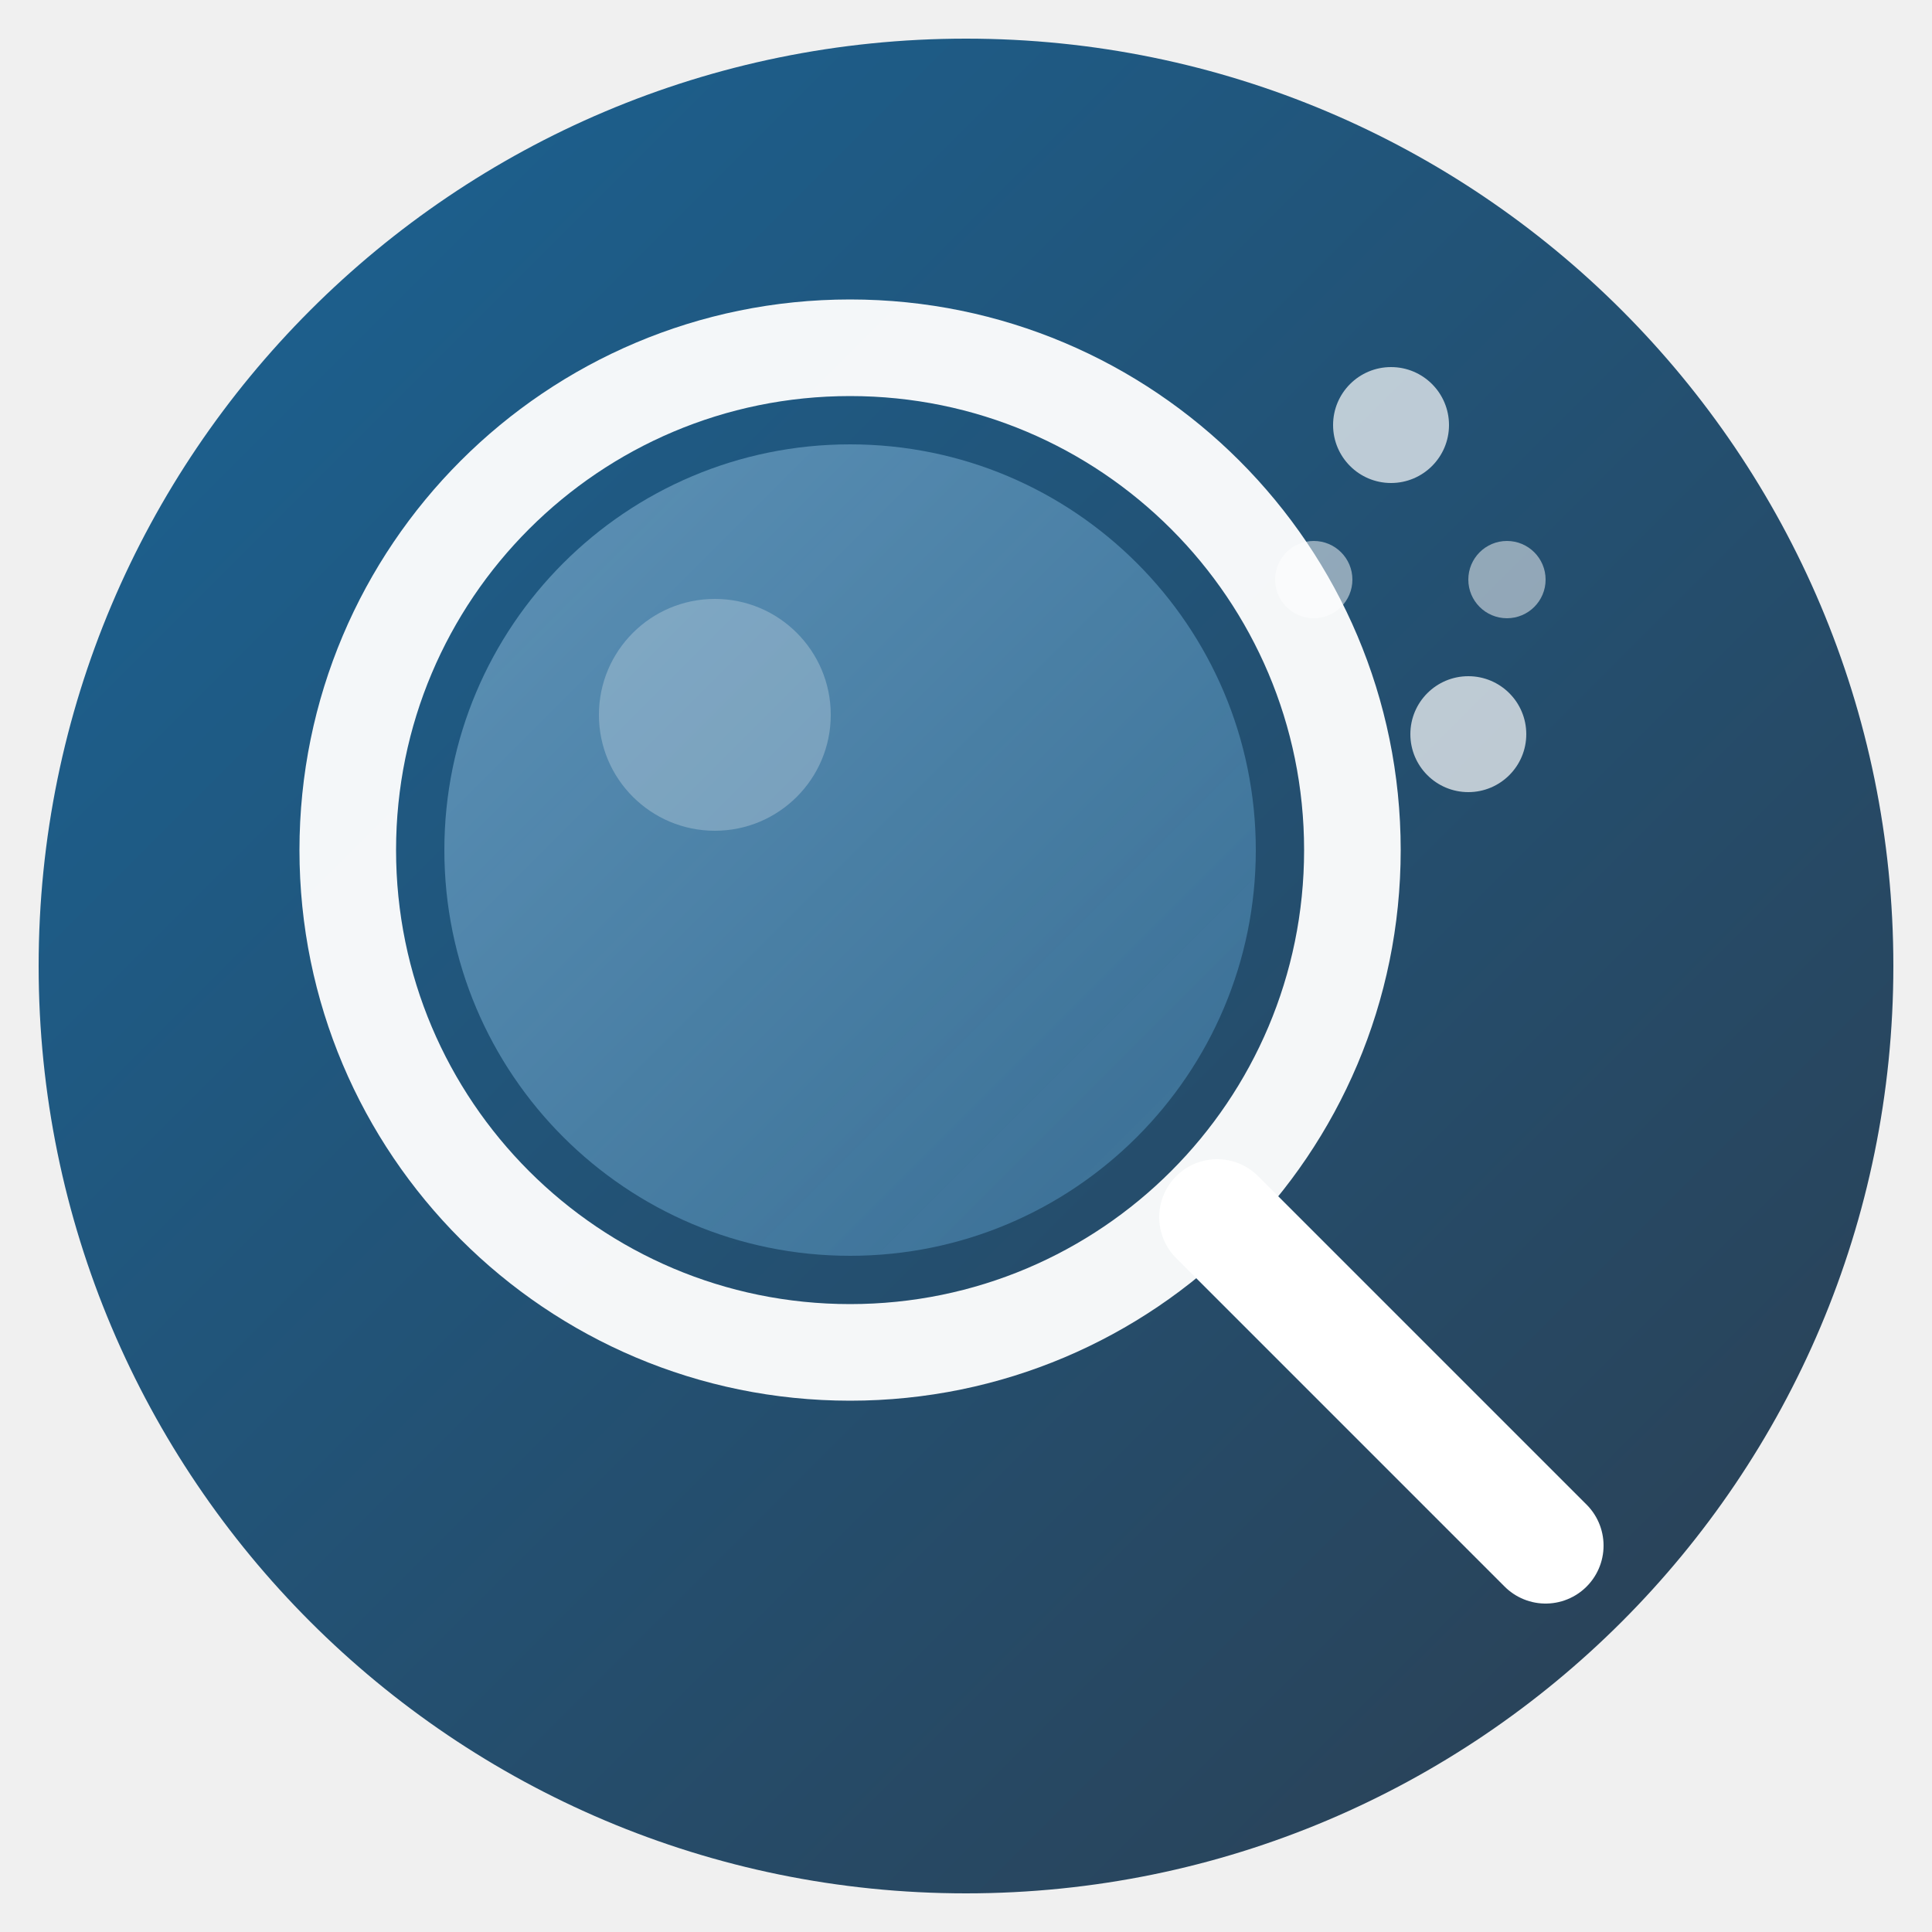
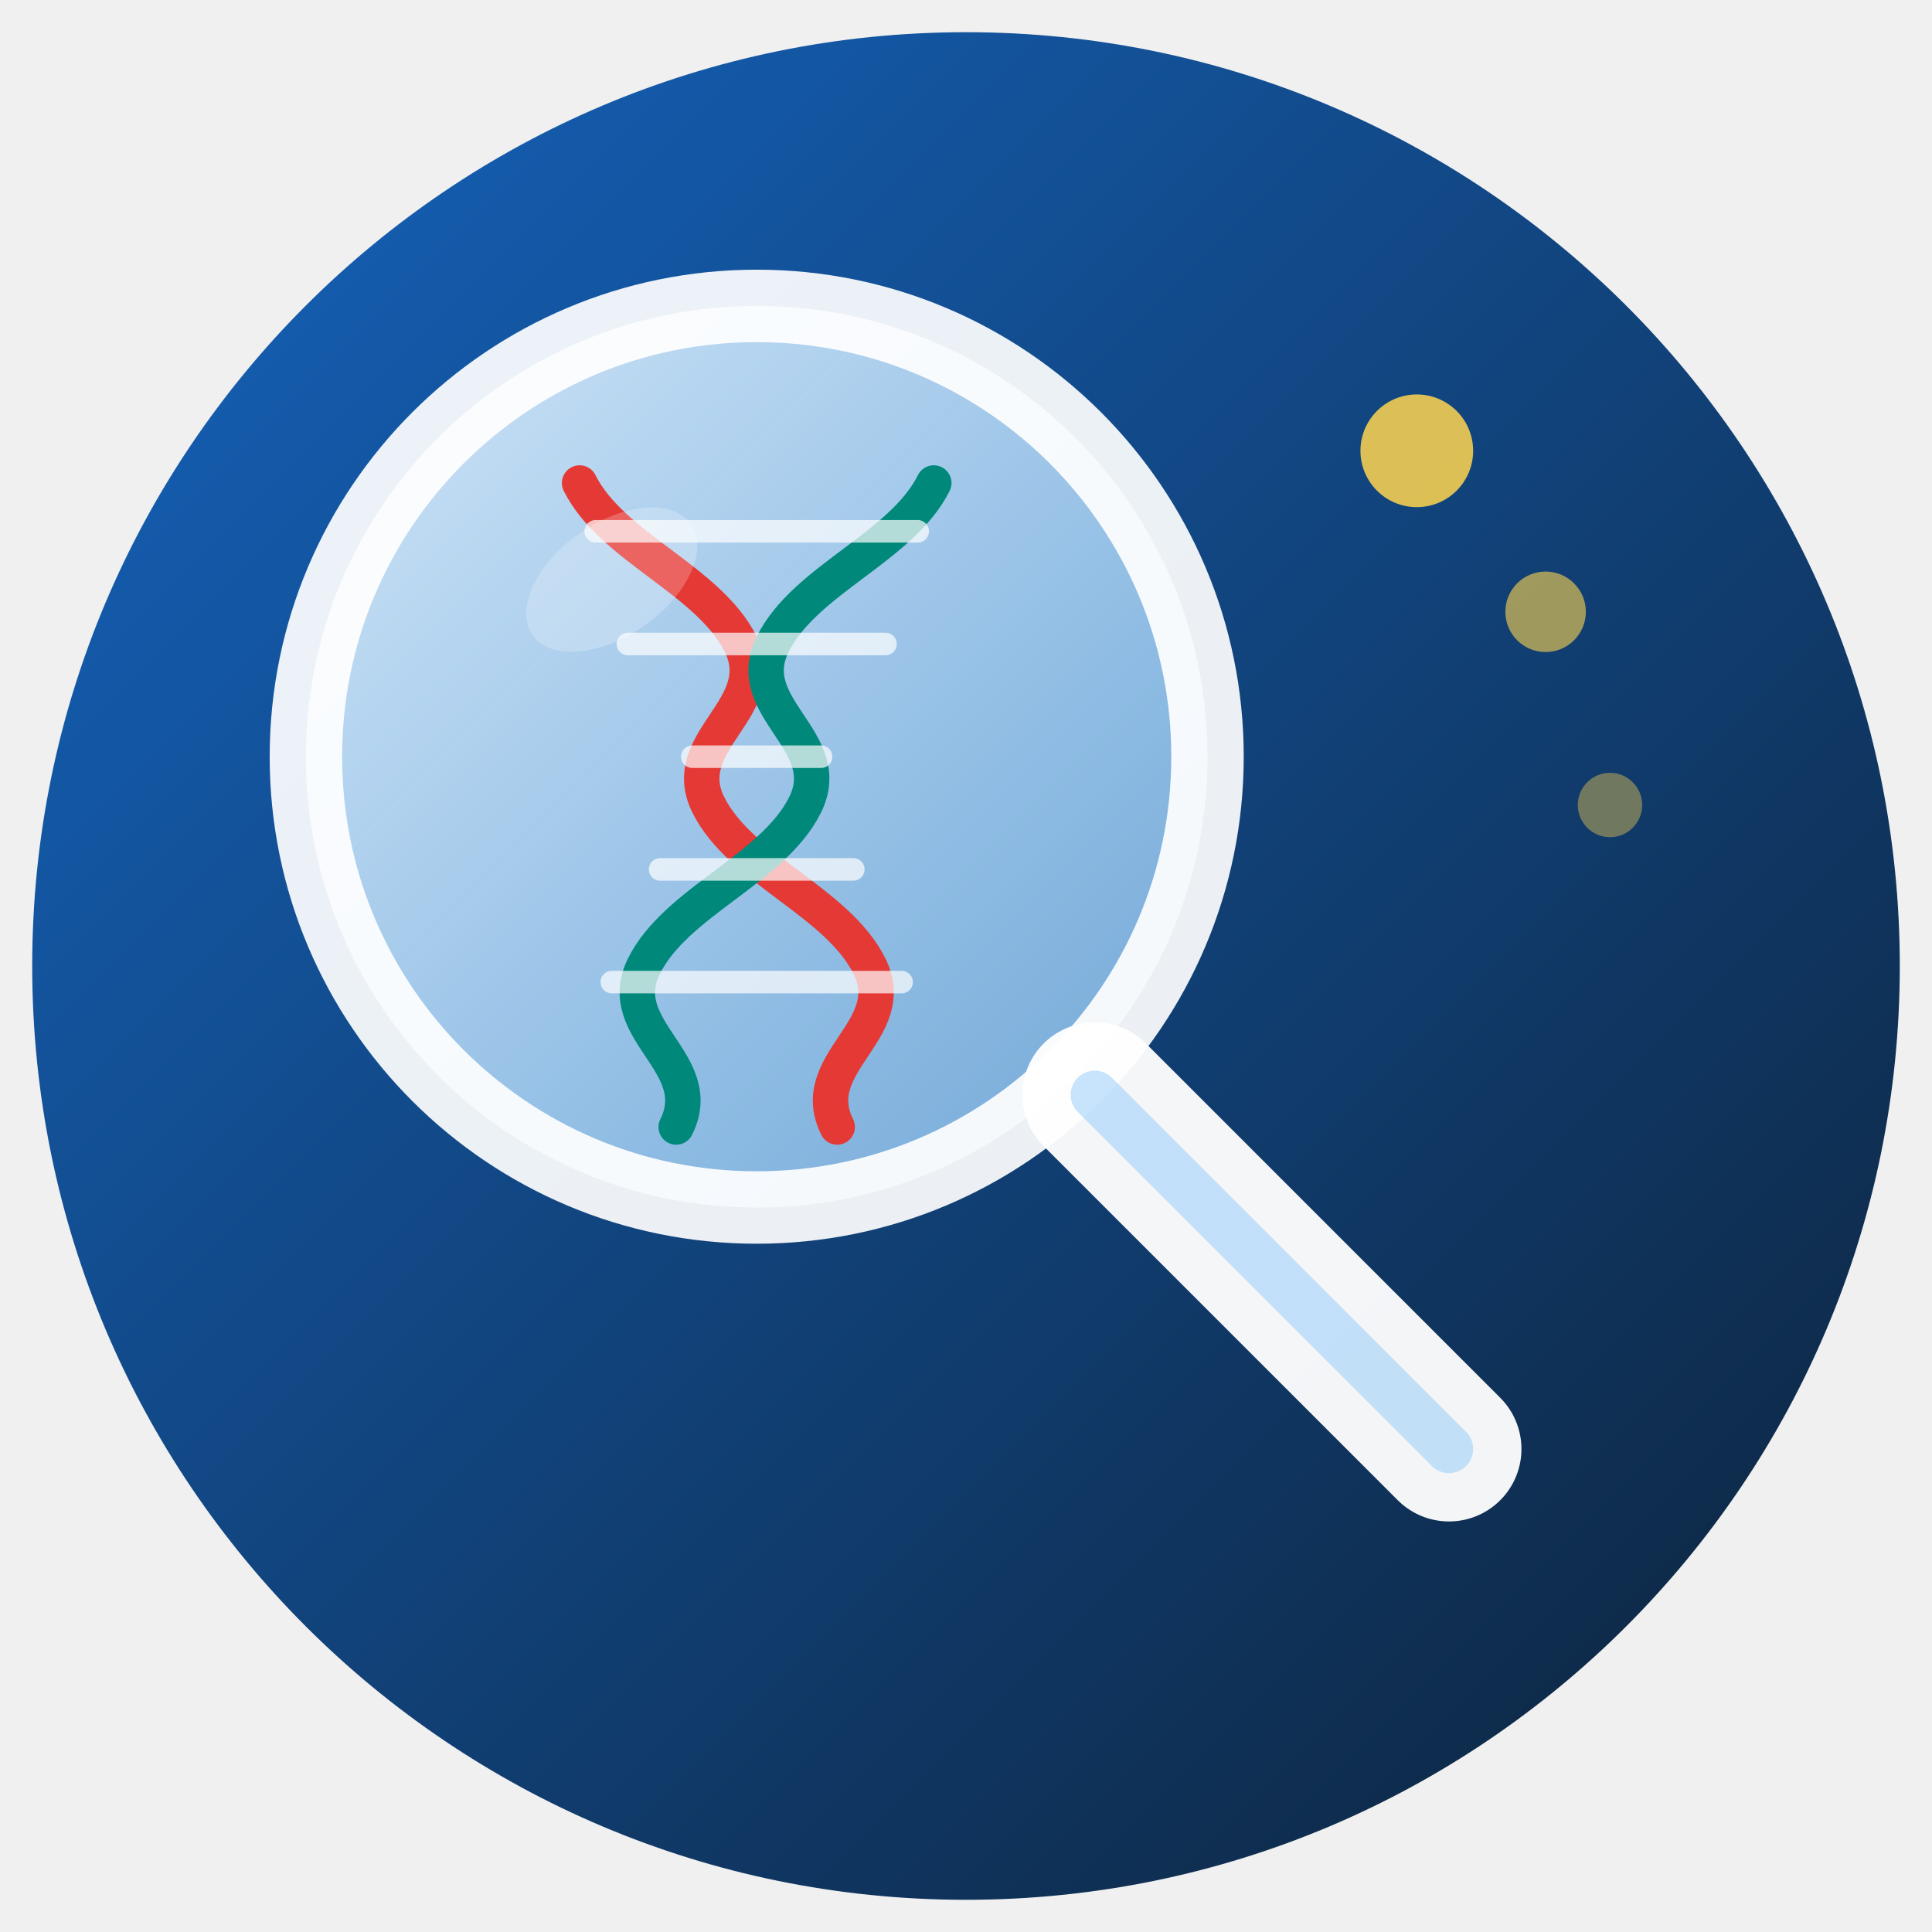
- <svg xmlns="http://www.w3.org/2000/svg" viewBox="0 0 100 100" width="100" height="100">
+ <svg xmlns="http://www.w3.org/2000/svg" viewBox="0 0 120 120" width="120" height="120" role="img" aria-label="OmicsLens logo">
  <defs>
-     <linearGradient id="bg" x1="0%" y1="0%" x2="100%" y2="100%">
-       <stop offset="0%" style="stop-color:#1a6496;stop-opacity:1" />
-       <stop offset="100%" style="stop-color:#2c3e50;stop-opacity:1" />
+     <linearGradient id="bgGrad" x1="0%" y1="0%" x2="100%" y2="100%">
+       <stop offset="0%" style="stop-color:#1565c0" />
+       <stop offset="100%" style="stop-color:#0d2137" />
    </linearGradient>
-     <linearGradient id="lens" x1="0%" y1="0%" x2="100%" y2="100%">
-       <stop offset="0%" style="stop-color:#aed6f1;stop-opacity:0.9" />
-       <stop offset="100%" style="stop-color:#5dade2;stop-opacity:0.7" />
+     <linearGradient id="lensGrad" x1="0%" y1="0%" x2="100%" y2="100%">
+       <stop offset="0%" style="stop-color:#e3f2fd;stop-opacity:0.92" />
+       <stop offset="100%" style="stop-color:#90caf9;stop-opacity:0.75" />
    </linearGradient>
+     <clipPath id="lensClip">
+       <circle cx="47" cy="47" r="28" />
+     </clipPath>
  </defs>
-   <circle cx="50" cy="50" r="48" fill="url(#bg)" />
-   <circle cx="44" cy="44" r="26" fill="none" stroke="white" stroke-width="5" opacity="0.95" />
-   <circle cx="44" cy="44" r="21" fill="url(#lens)" opacity="0.5" />
-   <circle cx="37" cy="37" r="6" fill="white" opacity="0.25" />
-   <line x1="63" y1="63" x2="80" y2="80" stroke="white" stroke-width="6" stroke-linecap="round" />
-   <circle cx="72" cy="22" r="3" fill="white" opacity="0.7" />
-   <circle cx="78" cy="30" r="2" fill="white" opacity="0.5" />
-   <circle cx="68" cy="30" r="2" fill="white" opacity="0.5" />
-   <circle cx="76" cy="38" r="3" fill="white" opacity="0.7" />
+   <circle cx="60" cy="60" r="58" fill="url(#bgGrad)" />
+   <circle cx="47" cy="47" r="28" fill="url(#lensGrad)" />
+   <path d="M36 30 C38 34, 44 36, 46 40 C48 44, 42 46, 44 50 C46 54, 52 56, 54 60 C56 64, 50 66, 52 70" fill="none" stroke="#e53935" stroke-width="2.2" stroke-linecap="round" clip-path="url(#lensClip)" />
+   <path d="M58 30 C56 34, 50 36, 48 40 C46 44, 52 46, 50 50 C48 54, 42 56, 40 60 C38 64, 44 66, 42 70" fill="none" stroke="#00897b" stroke-width="2.2" stroke-linecap="round" clip-path="url(#lensClip)" />
+   <line x1="37" y1="33" x2="57" y2="33" stroke="white" stroke-width="1.4" stroke-linecap="round" opacity="0.7" clip-path="url(#lensClip)" />
+   <line x1="39" y1="40" x2="55" y2="40" stroke="white" stroke-width="1.4" stroke-linecap="round" opacity="0.7" clip-path="url(#lensClip)" />
+   <line x1="43" y1="47" x2="51" y2="47" stroke="white" stroke-width="1.4" stroke-linecap="round" opacity="0.7" clip-path="url(#lensClip)" />
+   <line x1="41" y1="54" x2="53" y2="54" stroke="white" stroke-width="1.4" stroke-linecap="round" opacity="0.7" clip-path="url(#lensClip)" />
+   <line x1="38" y1="61" x2="56" y2="61" stroke="white" stroke-width="1.4" stroke-linecap="round" opacity="0.7" clip-path="url(#lensClip)" />
+   <circle cx="47" cy="47" r="28" fill="none" stroke="white" stroke-width="4.5" opacity="0.92" />
+   <ellipse cx="38" cy="36" rx="6" ry="3.5" fill="white" opacity="0.22" transform="rotate(-35 38 36)" />
+   <line x1="68" y1="68" x2="90" y2="90" stroke="white" stroke-width="9" stroke-linecap="round" opacity="0.95" />
+   <line x1="68" y1="68" x2="90" y2="90" stroke="#90caf9" stroke-width="3" stroke-linecap="round" opacity="0.5" />
+   <circle cx="88" cy="28" r="3.5" fill="#ffd54f" opacity="0.85" />
+   <circle cx="96" cy="38" r="2.5" fill="#ffd54f" opacity="0.6" />
+   <circle cx="100" cy="50" r="2" fill="#ffd54f" opacity="0.4" />
</svg>
